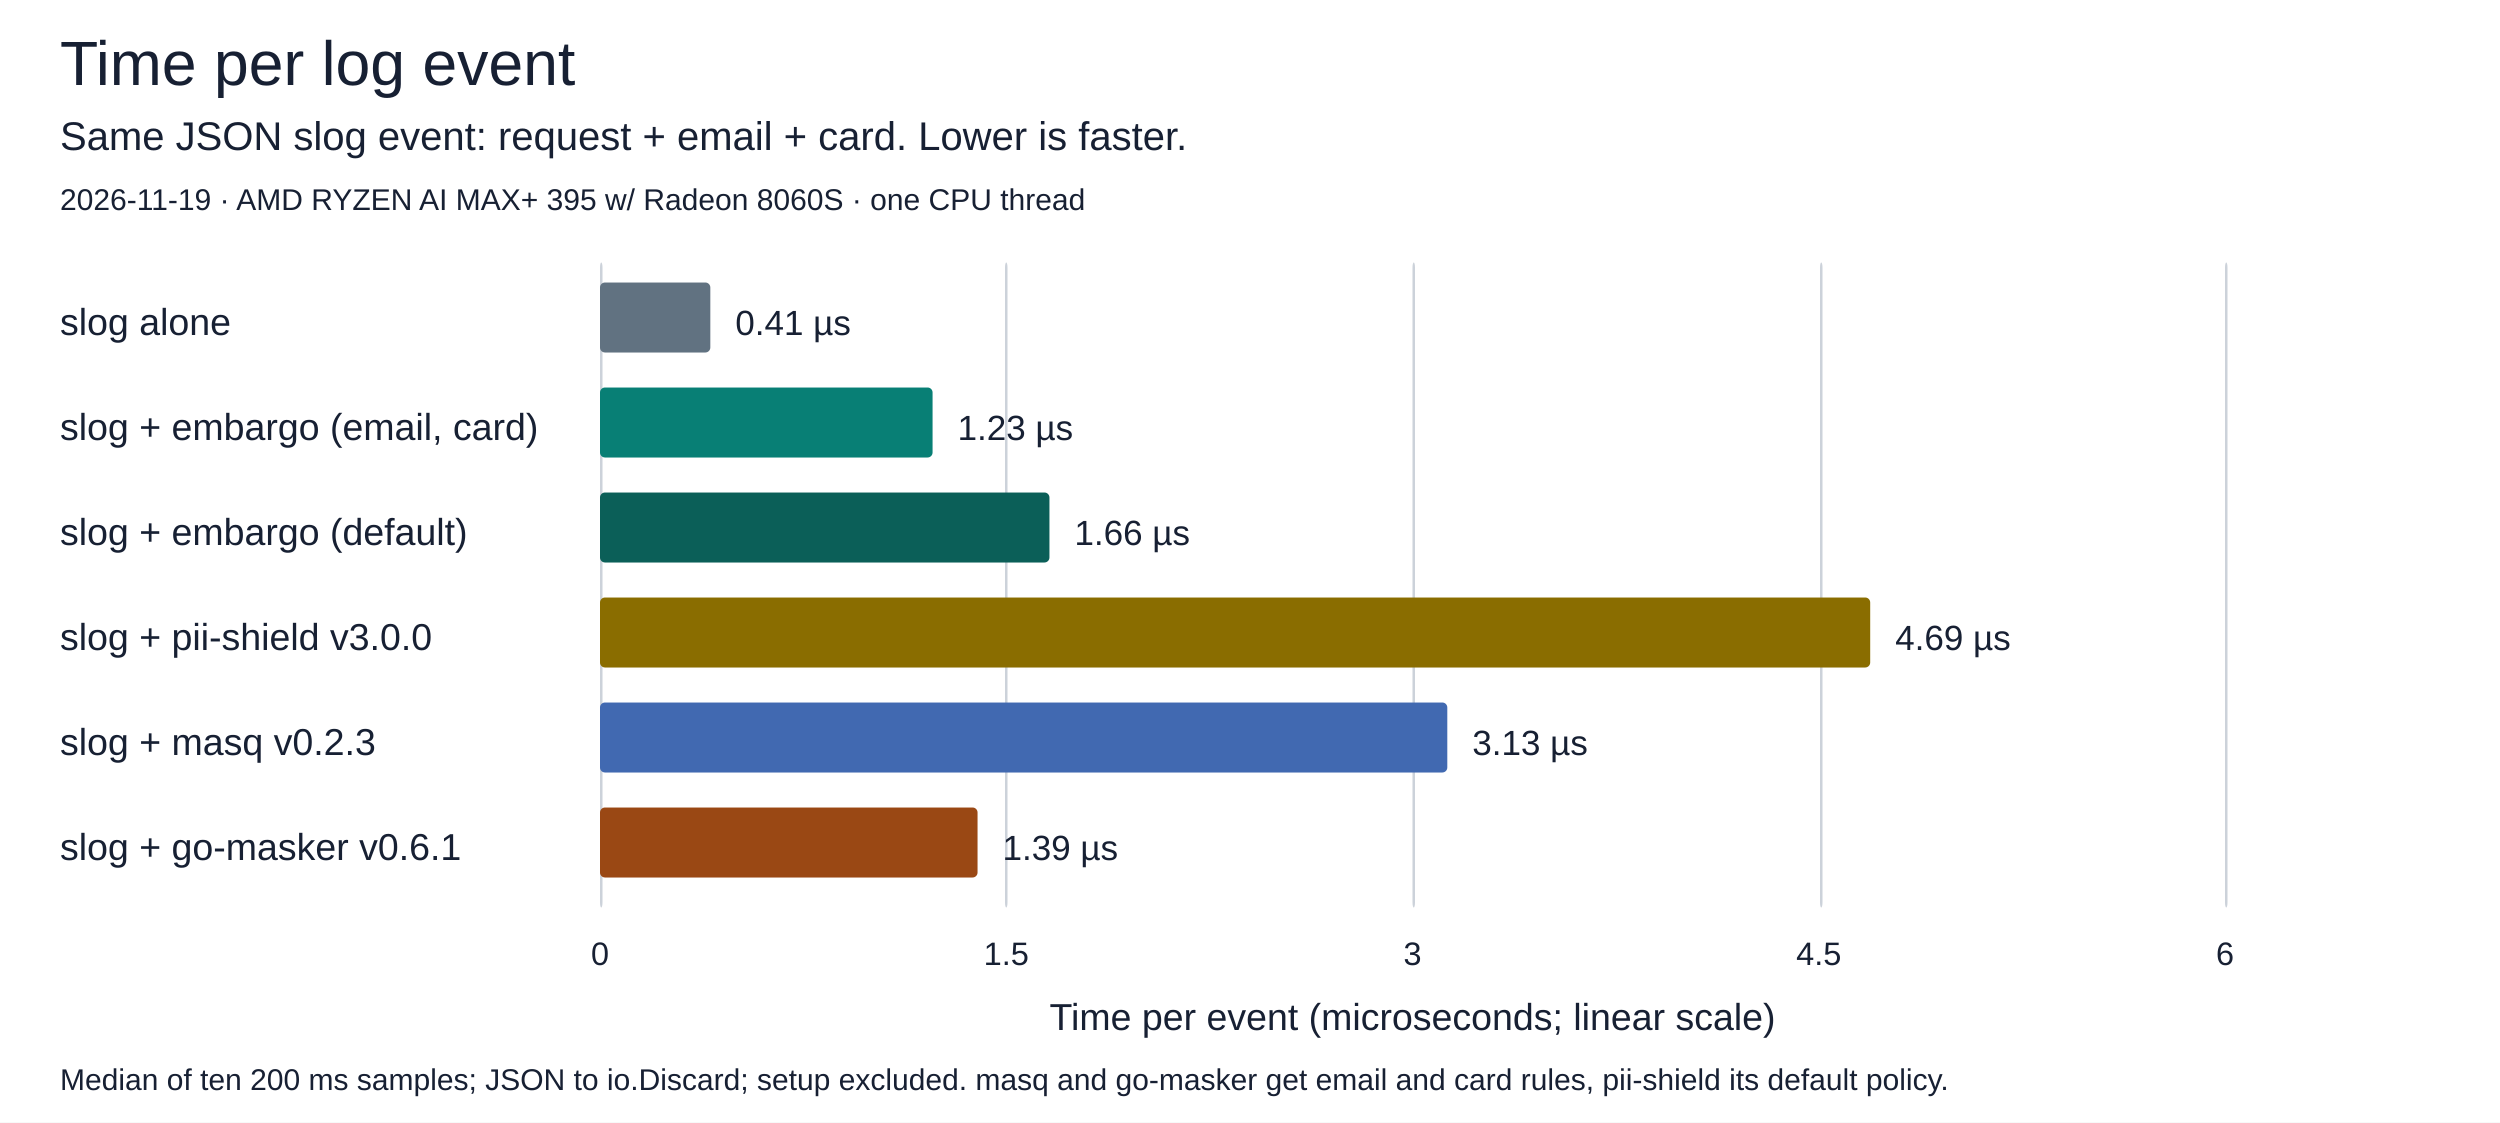
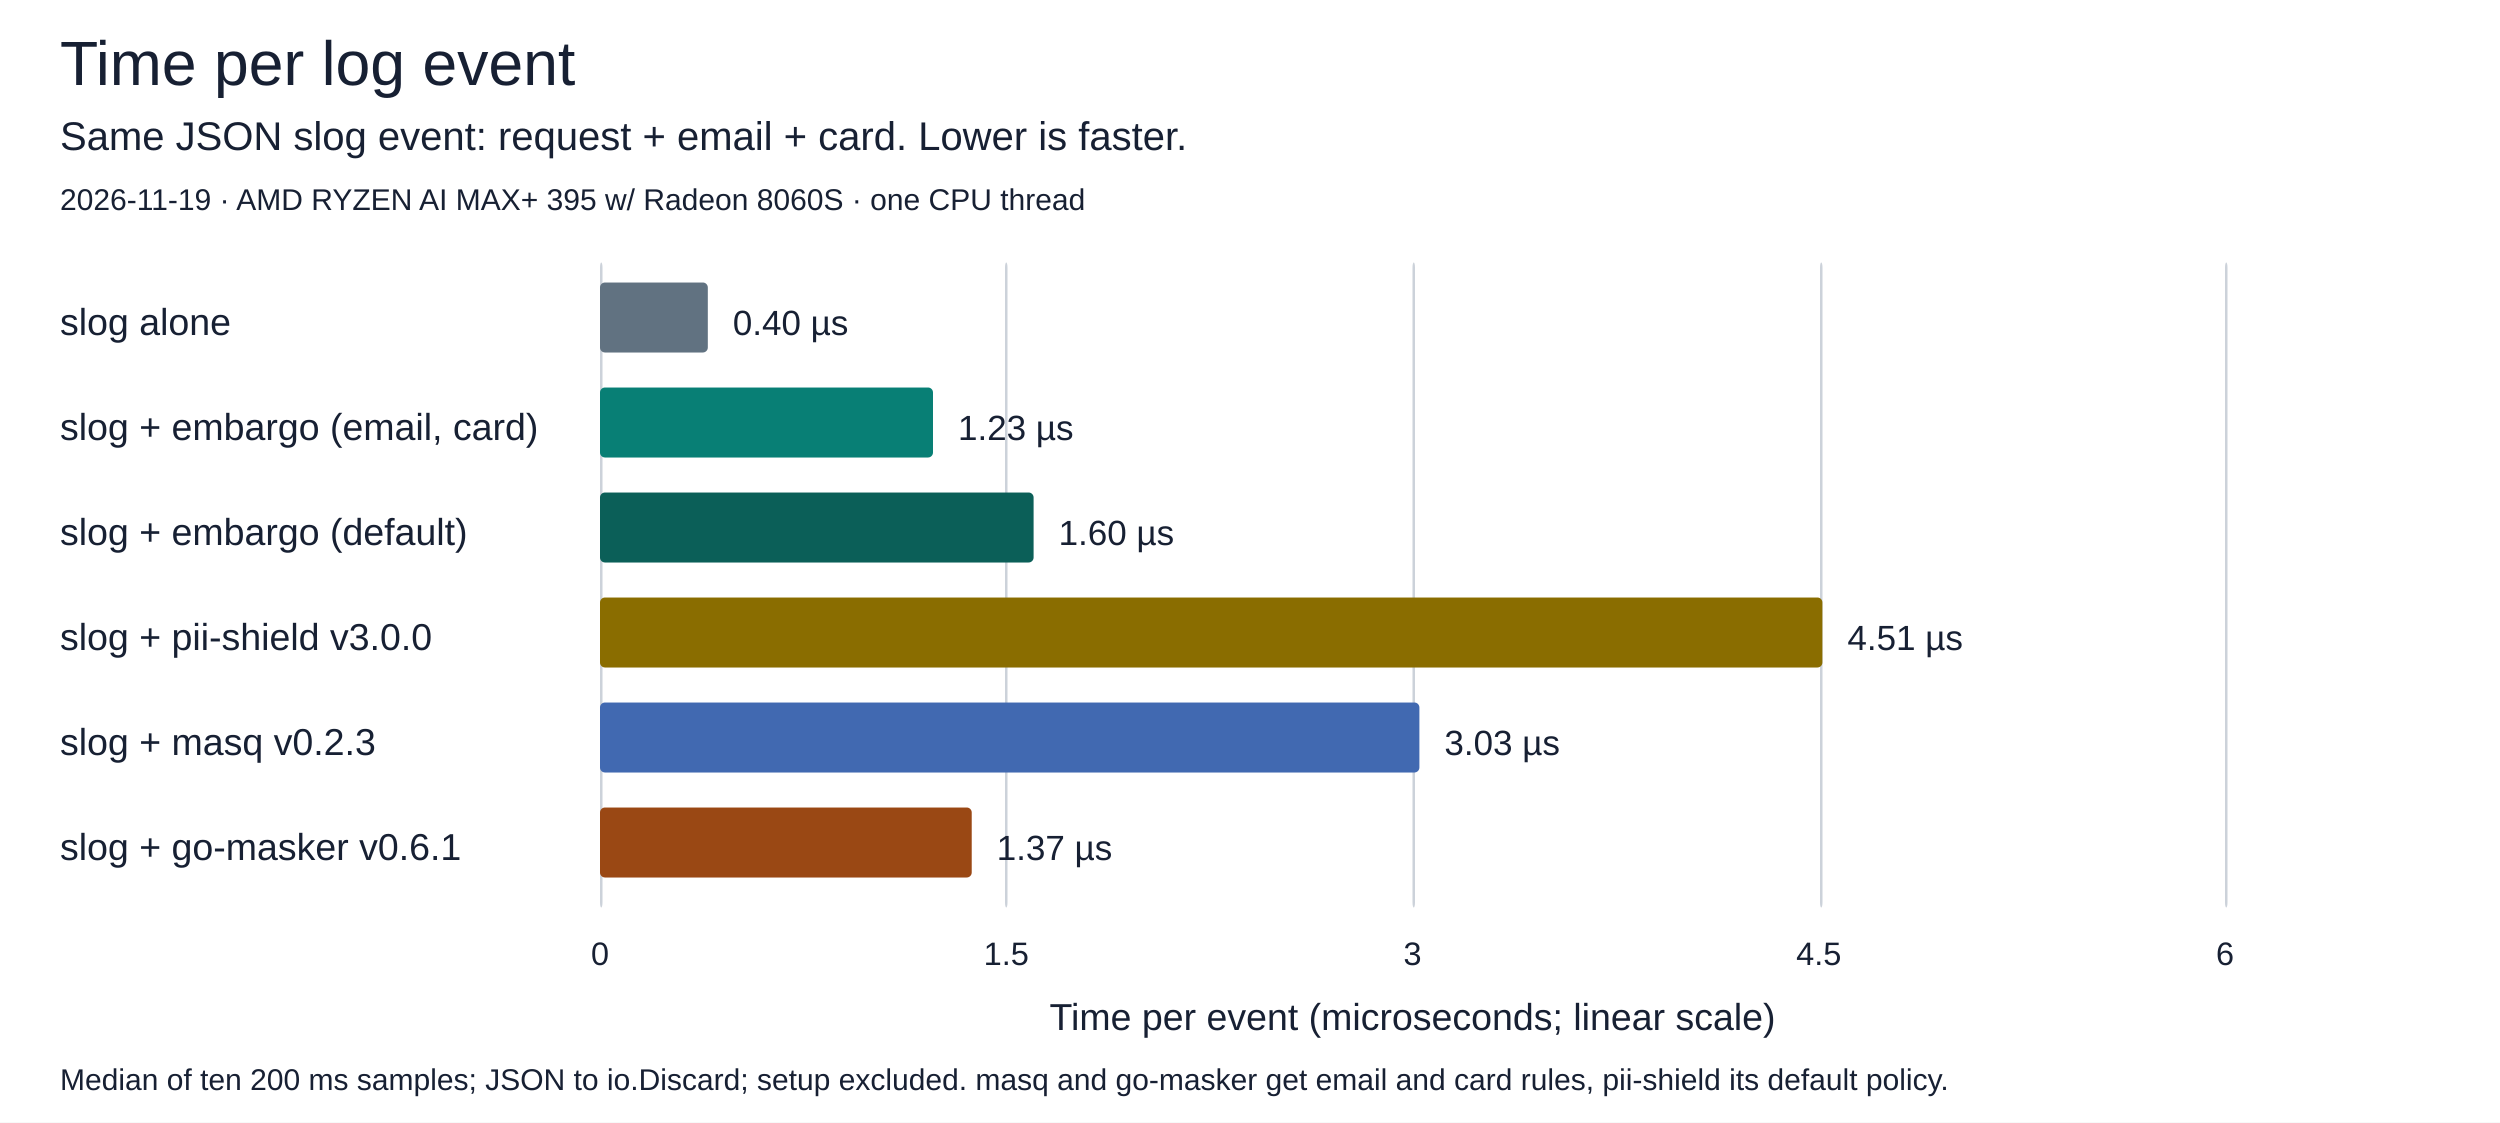
<svg xmlns="http://www.w3.org/2000/svg" width="1000" height="449" viewBox="0 0 1000 449" role="img">
  <rect width="100%" height="100%" fill="white" />
  <g font-family="Arial, sans-serif" font-size="15" fill="#172033">
    <text x="24" y="34" font-size="25" fill="#172033" text-anchor="start">Time per log event</text>
    <text x="24" y="60" font-size="16" fill="#172033" text-anchor="start">Same JSON slog event: request + email + card. Lower is faster.</text>
    <text x="24" y="84" font-size="12" fill="#172033" text-anchor="start">2026-11-19 · AMD RYZEN AI MAX+ 395 w/ Radeon 8060S · one CPU thread</text>
    <rect x="240" y="105" width="1.00" height="258" rx="2" fill="#ccd2da" />
    <text x="240.0" y="386" font-size="13" fill="#172033" text-anchor="middle">0</text>
    <rect x="402" y="105" width="1.00" height="258" rx="2" fill="#ccd2da" />
    <text x="402.5" y="386" font-size="13" fill="#172033" text-anchor="middle">1.5</text>
    <rect x="565" y="105" width="1.00" height="258" rx="2" fill="#ccd2da" />
    <text x="565.0" y="386" font-size="13" fill="#172033" text-anchor="middle">3</text>
    <rect x="728" y="105" width="1.00" height="258" rx="2" fill="#ccd2da" />
    <text x="727.5" y="386" font-size="13" fill="#172033" text-anchor="middle">4.5</text>
    <rect x="890" y="105" width="1.00" height="258" rx="2" fill="#ccd2da" />
    <text x="890.0" y="386" font-size="13" fill="#172033" text-anchor="middle">6</text>
    <text x="24" y="134" font-size="15" fill="#172033" text-anchor="start">slog alone</text>
-     <rect x="240" y="113" width="44.13" height="28" rx="2" fill="#617281" />
-     <text x="294.13" y="134" font-size="14" fill="#172033" text-anchor="start">0.41 µs</text>
+     <rect x="240" y="113" width="43.13" height="28" rx="2" fill="#617281" />
+     <text x="293.13" y="134" font-size="14" fill="#172033" text-anchor="start">0.40 µs</text>
    <text x="24" y="176" font-size="15" fill="#172033" text-anchor="start">slog + embargo (email, card)</text>
-     <rect x="240" y="155" width="133.03" height="28" rx="2" fill="#087f75" />
-     <text x="383.03" y="176" font-size="14" fill="#172033" text-anchor="start">1.23 µs</text>
+     <rect x="240" y="155" width="133.20" height="28" rx="2" fill="#087f75" />
+     <text x="383.2" y="176" font-size="14" fill="#172033" text-anchor="start">1.23 µs</text>
    <text x="24" y="218" font-size="15" fill="#172033" text-anchor="start">slog + embargo (default)</text>
-     <rect x="240" y="197" width="179.78" height="28" rx="2" fill="#0b5f58" />
-     <text x="429.78" y="218" font-size="14" fill="#172033" text-anchor="start">1.66 µs</text>
+     <rect x="240" y="197" width="173.44" height="28" rx="2" fill="#0b5f58" />
+     <text x="423.44" y="218" font-size="14" fill="#172033" text-anchor="start">1.60 µs</text>
    <text x="24" y="260" font-size="15" fill="#172033" text-anchor="start">slog + pii-shield v3.0.0</text>
-     <rect x="240" y="239" width="508.08" height="28" rx="2" fill="#8a6d00" />
-     <text x="758.08" y="260" font-size="14" fill="#172033" text-anchor="start">4.69 µs</text>
+     <rect x="240" y="239" width="488.96" height="28" rx="2" fill="#8a6d00" />
+     <text x="738.96" y="260" font-size="14" fill="#172033" text-anchor="start">4.51 µs</text>
    <text x="24" y="302" font-size="15" fill="#172033" text-anchor="start">slog + masq v0.2.3</text>
-     <rect x="240" y="281" width="338.92" height="28" rx="2" fill="#4169b1" />
-     <text x="588.92" y="302" font-size="14" fill="#172033" text-anchor="start">3.13 µs</text>
+     <rect x="240" y="281" width="327.76" height="28" rx="2" fill="#4169b1" />
+     <text x="577.76" y="302" font-size="14" fill="#172033" text-anchor="start">3.03 µs</text>
    <text x="24" y="344" font-size="15" fill="#172033" text-anchor="start">slog + go-masker v0.6.1</text>
-     <rect x="240" y="323" width="151.02" height="28" rx="2" fill="#9a4814" />
-     <text x="401.02" y="344" font-size="14" fill="#172033" text-anchor="start">1.39 µs</text>
+     <rect x="240" y="323" width="148.69" height="28" rx="2" fill="#9a4814" />
+     <text x="398.69" y="344" font-size="14" fill="#172033" text-anchor="start">1.37 µs</text>
    <text x="565.0" y="412" font-size="15" fill="#172033" text-anchor="middle">Time per event (microseconds; linear scale)</text>
    <text x="24" y="436" font-size="12" fill="#172033" text-anchor="start">Median of ten 200 ms samples; JSON to io.Discard; setup excluded. masq and go-masker get email and card rules, pii-shield its default policy.</text>
  </g>
</svg>
